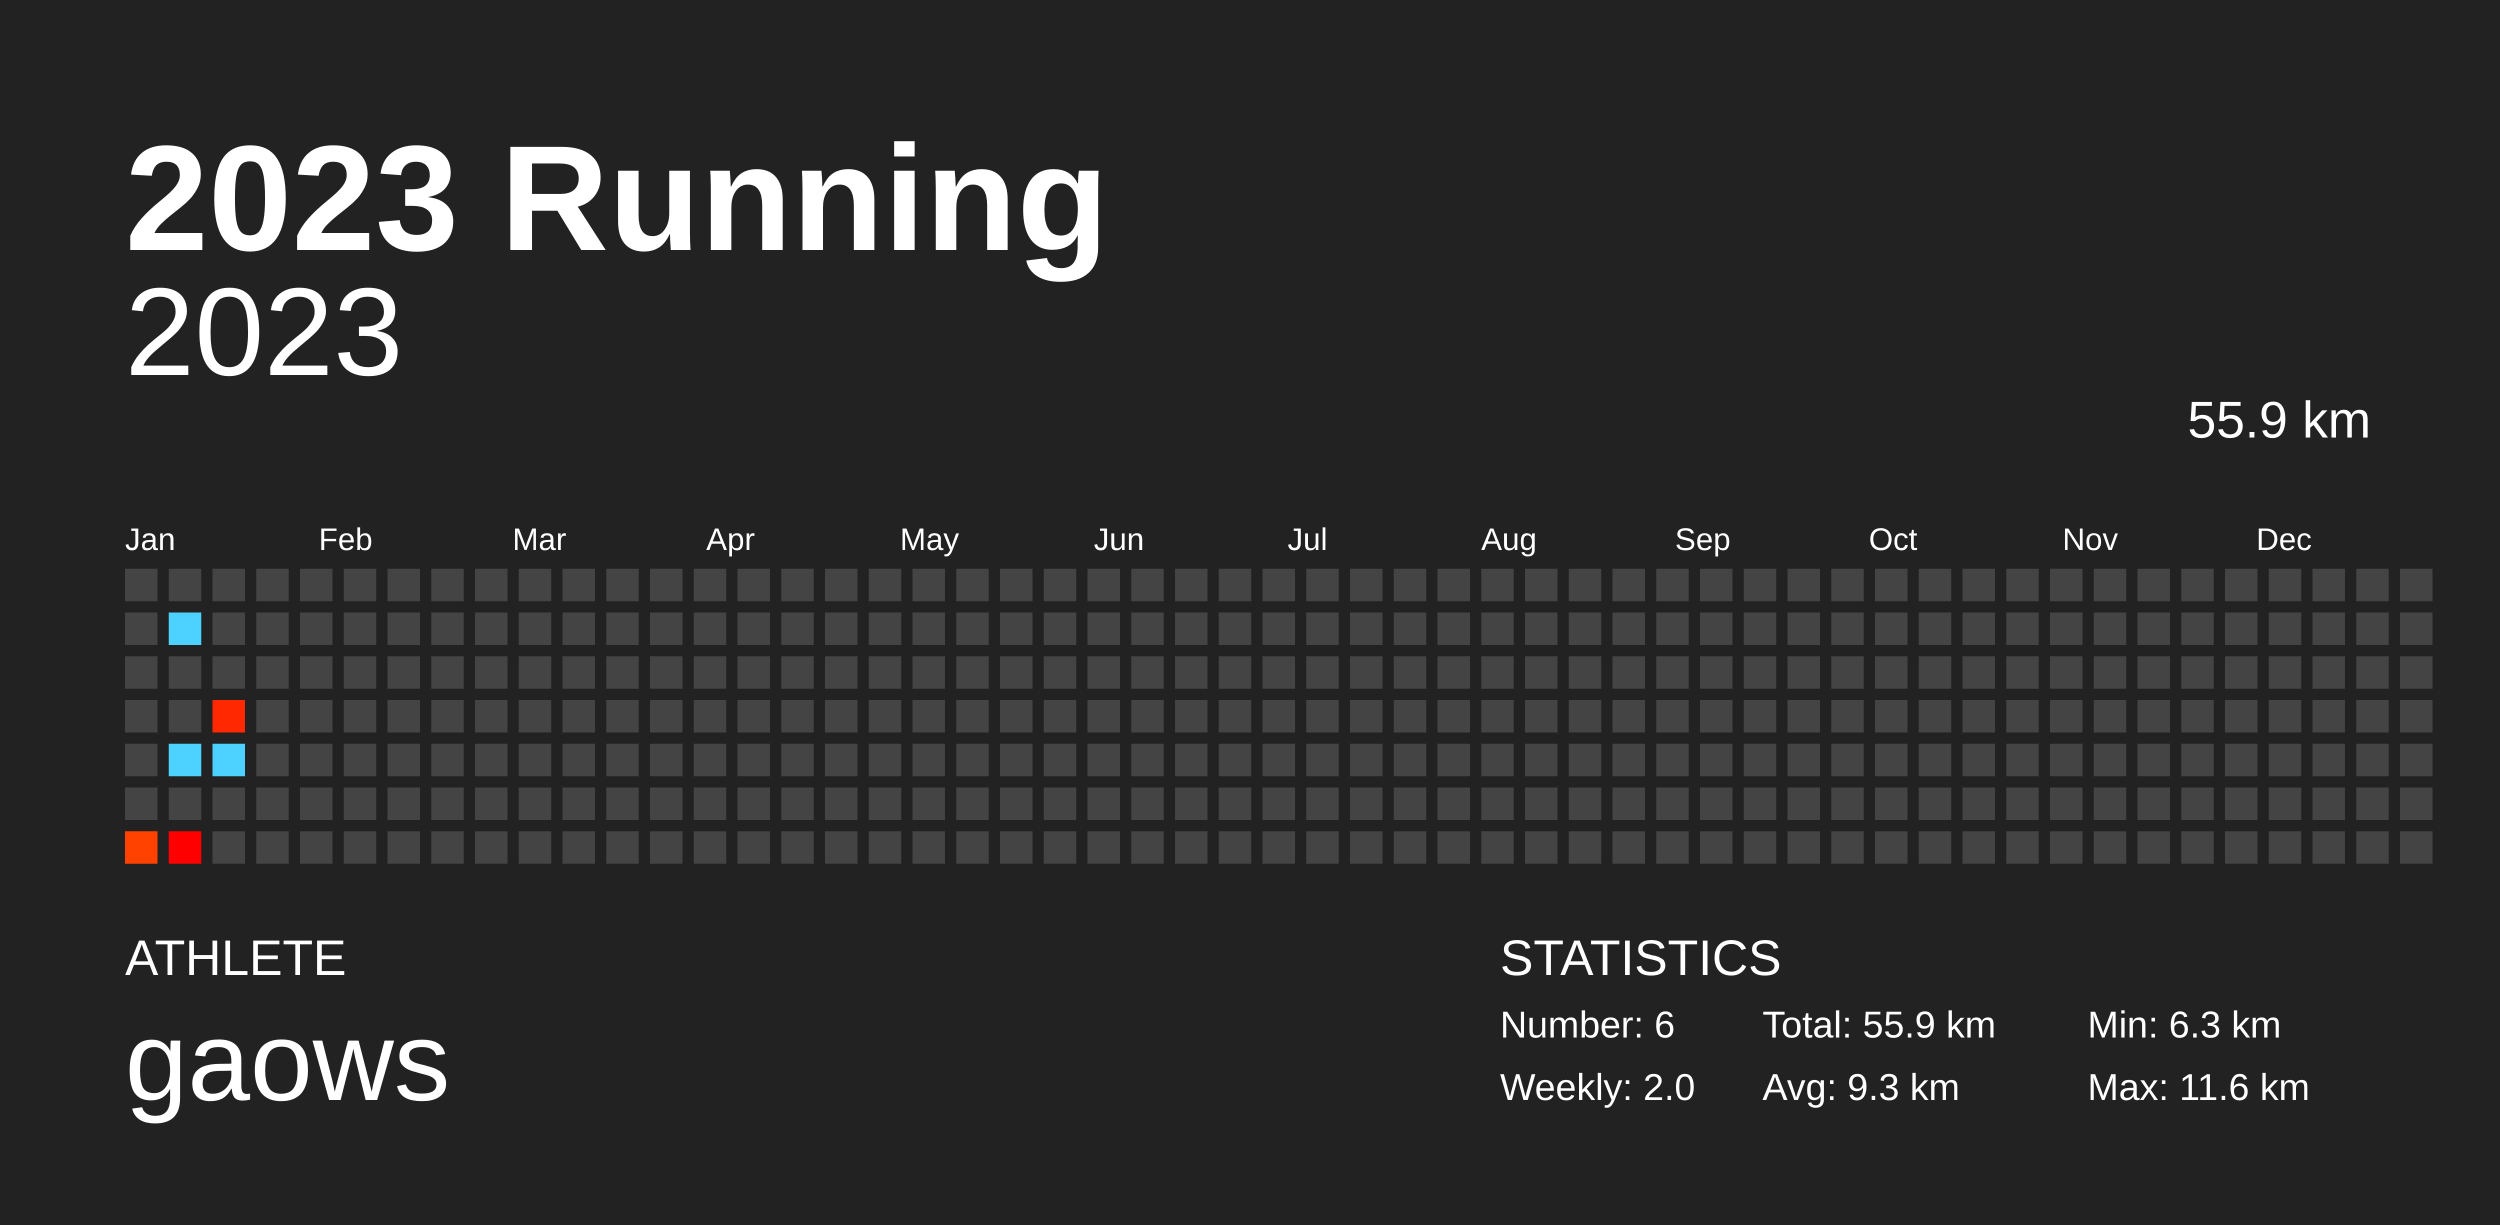
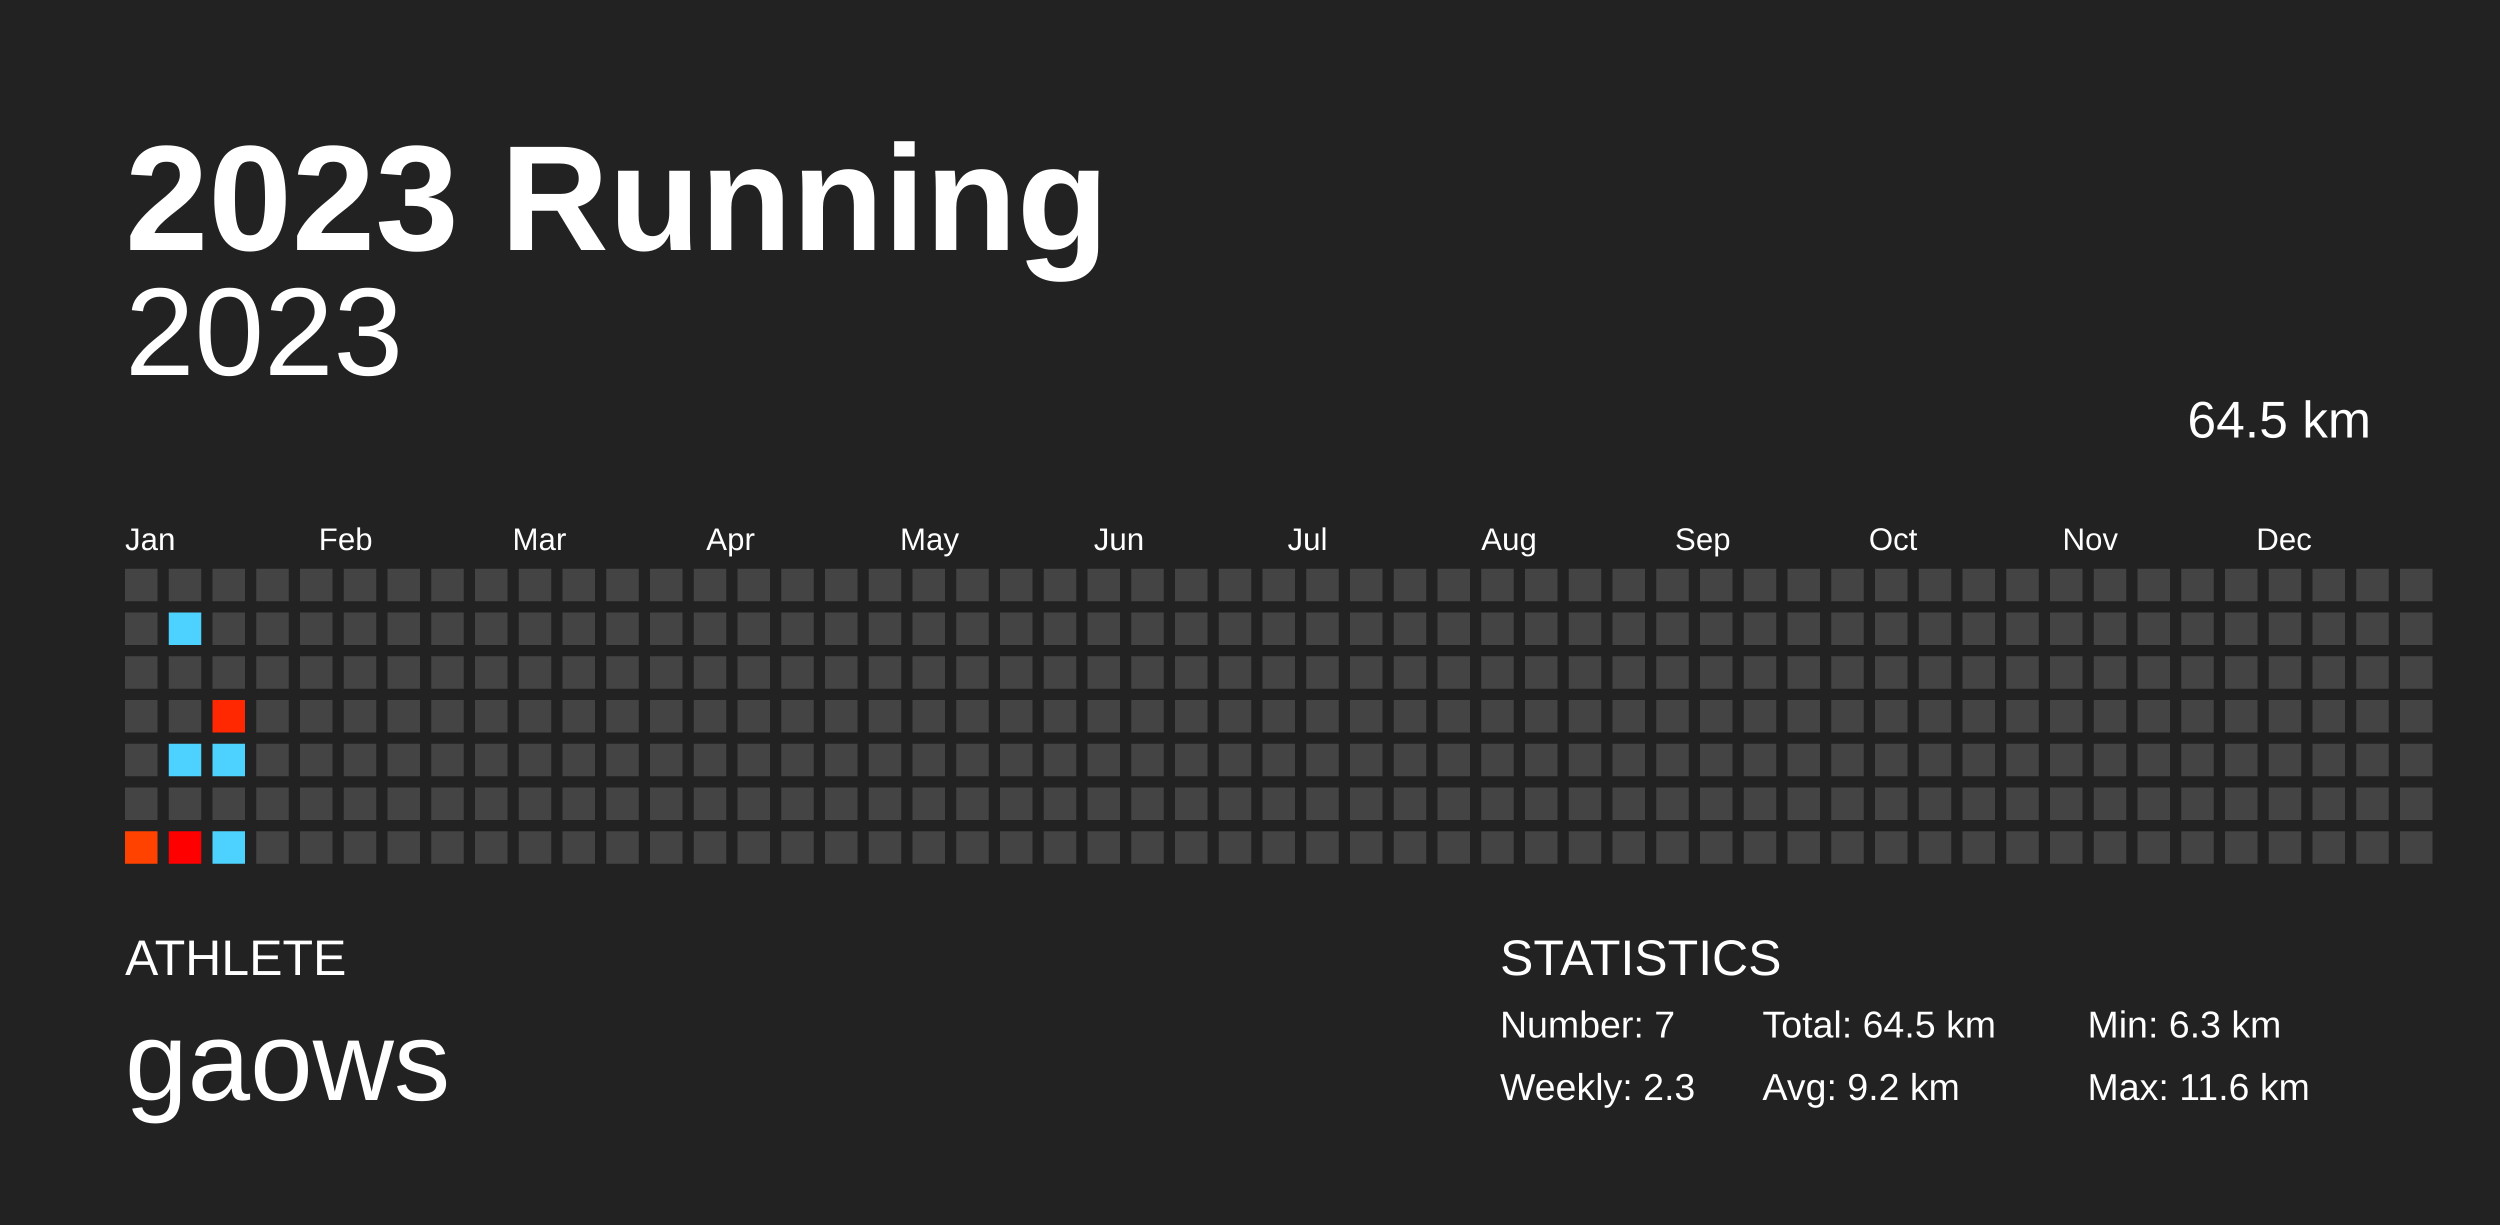
<svg xmlns="http://www.w3.org/2000/svg" baseProfile="full" height="98mm" version="1.1" viewBox="0,0,200,98" width="200mm">
  <defs />
  <rect fill="#222222" height="98" width="200" x="0" y="0" />
  <text fill="#FFFFFF" style="font-size:12px; font-family:Arial; font-weight:bold;" x="10" y="20">2023 Running</text>
  <text fill="#FFFFFF" style="font-size:4px; font-family:Arial" x="10" y="78">ATHLETE</text>
  <text fill="#FFFFFF" style="font-size:9px; font-family:Arial" x="10" y="88">gaows</text>
  <text fill="#FFFFFF" style="font-size:4px; font-family:Arial" x="120" y="78">STATISTICS</text>
-   <text fill="#FFFFFF" style="font-size:3px; font-family:Arial" x="120" y="83">Number: 6</text>
-   <text fill="#FFFFFF" style="font-size:3px; font-family:Arial" x="120" y="88">Weekly: 2.0</text>
-   <text fill="#FFFFFF" style="font-size:3px; font-family:Arial" x="141" y="83">Total: 55.9 km</text>
-   <text fill="#FFFFFF" style="font-size:3px; font-family:Arial" x="141" y="88">Avg: 9.3 km</text>
+   <text fill="#FFFFFF" style="font-size:3px; font-family:Arial" x="120" y="83">Number: 7</text>
+   <text fill="#FFFFFF" style="font-size:3px; font-family:Arial" x="120" y="88">Weekly: 2.3</text>
+   <text fill="#FFFFFF" style="font-size:3px; font-family:Arial" x="141" y="83">Total: 64.5 km</text>
+   <text fill="#FFFFFF" style="font-size:3px; font-family:Arial" x="141" y="88">Avg: 9.2 km</text>
  <text fill="#FFFFFF" style="font-size:3px; font-family:Arial" x="167" y="83">Min: 6.3 km</text>
  <text fill="#FFFFFF" style="font-size:3px; font-family:Arial" x="167" y="88">Max: 11.6 km</text>
  <text alignment-baseline="hanging" fill="#FFFFFF" style="font-size:10.0px; font-family:Arial;" x="10" y="30">2023</text>
-   <text alignment-baseline="hanging" fill="#FFFFFF" style="font-size:4.125px; font-family:Arial;" x="175" y="35">55.9 km</text>
+   <text alignment-baseline="hanging" fill="#FFFFFF" style="font-size:4.125px; font-family:Arial;" x="175" y="35">64.5 km</text>
  <text fill="#FFFFFF" style="font-size:2.5px; font-family:Arial" x="10.0" y="44">Jan</text>
  <text fill="#FFFFFF" style="font-size:2.5px; font-family:Arial" x="25.5" y="44">Feb</text>
  <text fill="#FFFFFF" style="font-size:2.5px; font-family:Arial" x="41.0" y="44">Mar</text>
  <text fill="#FFFFFF" style="font-size:2.5px; font-family:Arial" x="56.5" y="44">Apr</text>
  <text fill="#FFFFFF" style="font-size:2.5px; font-family:Arial" x="72.0" y="44">May</text>
  <text fill="#FFFFFF" style="font-size:2.5px; font-family:Arial" x="87.5" y="44">Jun</text>
  <text fill="#FFFFFF" style="font-size:2.5px; font-family:Arial" x="103.0" y="44">Jul</text>
  <text fill="#FFFFFF" style="font-size:2.5px; font-family:Arial" x="118.5" y="44">Aug</text>
  <text fill="#FFFFFF" style="font-size:2.5px; font-family:Arial" x="134.0" y="44">Sep</text>
  <text fill="#FFFFFF" style="font-size:2.5px; font-family:Arial" x="149.5" y="44">Oct</text>
  <text fill="#FFFFFF" style="font-size:2.5px; font-family:Arial" x="165.0" y="44">Nov</text>
  <text fill="#FFFFFF" style="font-size:2.5px; font-family:Arial" x="180.5" y="44">Dec</text>
  <rect fill="#444444" height="2.6" width="2.6" x="10.0" y="45.5" />
  <rect fill="#444444" height="2.6" width="2.6" x="10.0" y="49.0" />
  <rect fill="#444444" height="2.6" width="2.6" x="10.0" y="52.5" />
  <rect fill="#444444" height="2.6" width="2.6" x="10.0" y="56.0" />
  <rect fill="#444444" height="2.6" width="2.6" x="10.0" y="59.5" />
  <rect fill="#444444" height="2.6" width="2.6" x="10.0" y="63.0" />
  <rect fill="#ff4200" height="2.6" width="2.6" x="10.0" y="66.5" />
  <rect fill="#444444" height="2.6" width="2.6" x="13.5" y="45.5" />
  <rect fill="#4dd2ff" height="2.6" width="2.6" x="13.5" y="49.0" />
  <rect fill="#444444" height="2.6" width="2.6" x="13.5" y="52.5" />
  <rect fill="#444444" height="2.6" width="2.6" x="13.5" y="56.0" />
  <rect fill="#4dd2ff" height="2.6" width="2.6" x="13.5" y="59.5" />
  <rect fill="#444444" height="2.6" width="2.6" x="13.5" y="63.0" />
  <rect fill="#ff0000" height="2.6" width="2.6" x="13.5" y="66.5" />
  <rect fill="#444444" height="2.6" width="2.6" x="17.0" y="45.5" />
  <rect fill="#444444" height="2.6" width="2.6" x="17.0" y="49.0" />
  <rect fill="#444444" height="2.6" width="2.6" x="17.0" y="52.5" />
  <rect fill="#ff2800" height="2.6" width="2.6" x="17.0" y="56.0" />
  <rect fill="#4dd2ff" height="2.6" width="2.6" x="17.0" y="59.5" />
  <rect fill="#444444" height="2.6" width="2.6" x="17.0" y="63.0" />
-   <rect fill="#444444" height="2.6" width="2.6" x="17.0" y="66.5" />
+   <rect fill="#4dd2ff" height="2.6" width="2.6" x="17.0" y="66.5" />
  <rect fill="#444444" height="2.6" width="2.6" x="20.5" y="45.5" />
  <rect fill="#444444" height="2.6" width="2.6" x="20.5" y="49.0" />
  <rect fill="#444444" height="2.6" width="2.6" x="20.5" y="52.5" />
  <rect fill="#444444" height="2.6" width="2.6" x="20.5" y="56.0" />
  <rect fill="#444444" height="2.6" width="2.6" x="20.5" y="59.5" />
  <rect fill="#444444" height="2.6" width="2.6" x="20.5" y="63.0" />
  <rect fill="#444444" height="2.6" width="2.6" x="20.5" y="66.5" />
  <rect fill="#444444" height="2.6" width="2.6" x="24.0" y="45.5" />
  <rect fill="#444444" height="2.6" width="2.6" x="24.0" y="49.0" />
  <rect fill="#444444" height="2.6" width="2.6" x="24.0" y="52.5" />
  <rect fill="#444444" height="2.6" width="2.6" x="24.0" y="56.0" />
  <rect fill="#444444" height="2.6" width="2.6" x="24.0" y="59.5" />
  <rect fill="#444444" height="2.6" width="2.6" x="24.0" y="63.0" />
  <rect fill="#444444" height="2.6" width="2.6" x="24.0" y="66.5" />
  <rect fill="#444444" height="2.6" width="2.6" x="27.5" y="45.5" />
  <rect fill="#444444" height="2.6" width="2.6" x="27.5" y="49.0" />
  <rect fill="#444444" height="2.6" width="2.6" x="27.5" y="52.5" />
  <rect fill="#444444" height="2.6" width="2.6" x="27.5" y="56.0" />
  <rect fill="#444444" height="2.6" width="2.6" x="27.5" y="59.5" />
  <rect fill="#444444" height="2.6" width="2.6" x="27.5" y="63.0" />
  <rect fill="#444444" height="2.6" width="2.6" x="27.5" y="66.5" />
  <rect fill="#444444" height="2.6" width="2.6" x="31.0" y="45.5" />
  <rect fill="#444444" height="2.6" width="2.6" x="31.0" y="49.0" />
  <rect fill="#444444" height="2.6" width="2.6" x="31.0" y="52.5" />
  <rect fill="#444444" height="2.6" width="2.6" x="31.0" y="56.0" />
  <rect fill="#444444" height="2.6" width="2.6" x="31.0" y="59.5" />
  <rect fill="#444444" height="2.6" width="2.6" x="31.0" y="63.0" />
  <rect fill="#444444" height="2.6" width="2.6" x="31.0" y="66.5" />
  <rect fill="#444444" height="2.6" width="2.6" x="34.5" y="45.5" />
  <rect fill="#444444" height="2.6" width="2.6" x="34.5" y="49.0" />
  <rect fill="#444444" height="2.6" width="2.6" x="34.5" y="52.5" />
  <rect fill="#444444" height="2.6" width="2.6" x="34.5" y="56.0" />
  <rect fill="#444444" height="2.6" width="2.6" x="34.5" y="59.5" />
  <rect fill="#444444" height="2.6" width="2.6" x="34.5" y="63.0" />
  <rect fill="#444444" height="2.6" width="2.6" x="34.5" y="66.5" />
  <rect fill="#444444" height="2.6" width="2.6" x="38.0" y="45.5" />
  <rect fill="#444444" height="2.6" width="2.6" x="38.0" y="49.0" />
  <rect fill="#444444" height="2.6" width="2.6" x="38.0" y="52.5" />
  <rect fill="#444444" height="2.6" width="2.6" x="38.0" y="56.0" />
  <rect fill="#444444" height="2.6" width="2.6" x="38.0" y="59.5" />
  <rect fill="#444444" height="2.6" width="2.6" x="38.0" y="63.0" />
  <rect fill="#444444" height="2.6" width="2.6" x="38.0" y="66.5" />
  <rect fill="#444444" height="2.6" width="2.6" x="41.5" y="45.5" />
  <rect fill="#444444" height="2.6" width="2.6" x="41.5" y="49.0" />
  <rect fill="#444444" height="2.6" width="2.6" x="41.5" y="52.5" />
  <rect fill="#444444" height="2.6" width="2.6" x="41.5" y="56.0" />
  <rect fill="#444444" height="2.6" width="2.6" x="41.5" y="59.5" />
  <rect fill="#444444" height="2.6" width="2.6" x="41.5" y="63.0" />
  <rect fill="#444444" height="2.6" width="2.6" x="41.5" y="66.5" />
  <rect fill="#444444" height="2.6" width="2.6" x="45.0" y="45.5" />
  <rect fill="#444444" height="2.6" width="2.6" x="45.0" y="49.0" />
  <rect fill="#444444" height="2.6" width="2.6" x="45.0" y="52.5" />
  <rect fill="#444444" height="2.6" width="2.6" x="45.0" y="56.0" />
  <rect fill="#444444" height="2.6" width="2.6" x="45.0" y="59.5" />
  <rect fill="#444444" height="2.6" width="2.6" x="45.0" y="63.0" />
  <rect fill="#444444" height="2.6" width="2.6" x="45.0" y="66.5" />
  <rect fill="#444444" height="2.6" width="2.6" x="48.5" y="45.5" />
  <rect fill="#444444" height="2.6" width="2.6" x="48.5" y="49.0" />
  <rect fill="#444444" height="2.6" width="2.6" x="48.5" y="52.5" />
  <rect fill="#444444" height="2.6" width="2.6" x="48.5" y="56.0" />
  <rect fill="#444444" height="2.6" width="2.6" x="48.5" y="59.5" />
  <rect fill="#444444" height="2.6" width="2.6" x="48.5" y="63.0" />
  <rect fill="#444444" height="2.6" width="2.6" x="48.5" y="66.5" />
  <rect fill="#444444" height="2.6" width="2.6" x="52.0" y="45.5" />
  <rect fill="#444444" height="2.6" width="2.6" x="52.0" y="49.0" />
  <rect fill="#444444" height="2.6" width="2.6" x="52.0" y="52.5" />
  <rect fill="#444444" height="2.6" width="2.6" x="52.0" y="56.0" />
  <rect fill="#444444" height="2.6" width="2.6" x="52.0" y="59.5" />
  <rect fill="#444444" height="2.6" width="2.6" x="52.0" y="63.0" />
  <rect fill="#444444" height="2.6" width="2.6" x="52.0" y="66.5" />
  <rect fill="#444444" height="2.6" width="2.6" x="55.5" y="45.5" />
  <rect fill="#444444" height="2.6" width="2.6" x="55.5" y="49.0" />
  <rect fill="#444444" height="2.6" width="2.6" x="55.5" y="52.5" />
  <rect fill="#444444" height="2.6" width="2.6" x="55.5" y="56.0" />
  <rect fill="#444444" height="2.6" width="2.6" x="55.5" y="59.5" />
  <rect fill="#444444" height="2.6" width="2.6" x="55.5" y="63.0" />
  <rect fill="#444444" height="2.6" width="2.6" x="55.5" y="66.5" />
  <rect fill="#444444" height="2.6" width="2.6" x="59.0" y="45.5" />
  <rect fill="#444444" height="2.6" width="2.6" x="59.0" y="49.0" />
  <rect fill="#444444" height="2.6" width="2.6" x="59.0" y="52.5" />
  <rect fill="#444444" height="2.6" width="2.6" x="59.0" y="56.0" />
  <rect fill="#444444" height="2.6" width="2.6" x="59.0" y="59.5" />
  <rect fill="#444444" height="2.6" width="2.6" x="59.0" y="63.0" />
  <rect fill="#444444" height="2.6" width="2.6" x="59.0" y="66.5" />
  <rect fill="#444444" height="2.6" width="2.6" x="62.5" y="45.5" />
  <rect fill="#444444" height="2.6" width="2.6" x="62.5" y="49.0" />
  <rect fill="#444444" height="2.6" width="2.6" x="62.5" y="52.5" />
  <rect fill="#444444" height="2.6" width="2.6" x="62.5" y="56.0" />
  <rect fill="#444444" height="2.6" width="2.6" x="62.5" y="59.5" />
  <rect fill="#444444" height="2.6" width="2.6" x="62.5" y="63.0" />
  <rect fill="#444444" height="2.6" width="2.6" x="62.5" y="66.5" />
  <rect fill="#444444" height="2.6" width="2.6" x="66.0" y="45.5" />
  <rect fill="#444444" height="2.6" width="2.6" x="66.0" y="49.0" />
  <rect fill="#444444" height="2.6" width="2.6" x="66.0" y="52.5" />
  <rect fill="#444444" height="2.6" width="2.6" x="66.0" y="56.0" />
  <rect fill="#444444" height="2.6" width="2.6" x="66.0" y="59.5" />
  <rect fill="#444444" height="2.6" width="2.6" x="66.0" y="63.0" />
  <rect fill="#444444" height="2.6" width="2.6" x="66.0" y="66.5" />
  <rect fill="#444444" height="2.6" width="2.6" x="69.5" y="45.5" />
  <rect fill="#444444" height="2.6" width="2.6" x="69.5" y="49.0" />
  <rect fill="#444444" height="2.6" width="2.6" x="69.5" y="52.5" />
  <rect fill="#444444" height="2.6" width="2.6" x="69.5" y="56.0" />
  <rect fill="#444444" height="2.6" width="2.6" x="69.5" y="59.5" />
  <rect fill="#444444" height="2.6" width="2.6" x="69.5" y="63.0" />
  <rect fill="#444444" height="2.6" width="2.6" x="69.5" y="66.5" />
  <rect fill="#444444" height="2.6" width="2.6" x="73.0" y="45.5" />
  <rect fill="#444444" height="2.6" width="2.6" x="73.0" y="49.0" />
  <rect fill="#444444" height="2.6" width="2.6" x="73.0" y="52.5" />
  <rect fill="#444444" height="2.6" width="2.6" x="73.0" y="56.0" />
  <rect fill="#444444" height="2.6" width="2.6" x="73.0" y="59.5" />
  <rect fill="#444444" height="2.6" width="2.6" x="73.0" y="63.0" />
  <rect fill="#444444" height="2.6" width="2.6" x="73.0" y="66.5" />
  <rect fill="#444444" height="2.6" width="2.6" x="76.5" y="45.5" />
  <rect fill="#444444" height="2.6" width="2.6" x="76.5" y="49.0" />
  <rect fill="#444444" height="2.6" width="2.6" x="76.5" y="52.5" />
  <rect fill="#444444" height="2.6" width="2.6" x="76.5" y="56.0" />
  <rect fill="#444444" height="2.6" width="2.6" x="76.5" y="59.5" />
  <rect fill="#444444" height="2.6" width="2.6" x="76.5" y="63.0" />
  <rect fill="#444444" height="2.6" width="2.6" x="76.5" y="66.5" />
  <rect fill="#444444" height="2.6" width="2.6" x="80.0" y="45.5" />
  <rect fill="#444444" height="2.6" width="2.6" x="80.0" y="49.0" />
  <rect fill="#444444" height="2.6" width="2.6" x="80.0" y="52.5" />
  <rect fill="#444444" height="2.6" width="2.6" x="80.0" y="56.0" />
  <rect fill="#444444" height="2.6" width="2.6" x="80.0" y="59.5" />
  <rect fill="#444444" height="2.6" width="2.6" x="80.0" y="63.0" />
  <rect fill="#444444" height="2.6" width="2.6" x="80.0" y="66.5" />
  <rect fill="#444444" height="2.6" width="2.6" x="83.5" y="45.5" />
  <rect fill="#444444" height="2.6" width="2.6" x="83.5" y="49.0" />
  <rect fill="#444444" height="2.6" width="2.6" x="83.5" y="52.5" />
  <rect fill="#444444" height="2.6" width="2.6" x="83.5" y="56.0" />
  <rect fill="#444444" height="2.6" width="2.6" x="83.5" y="59.5" />
  <rect fill="#444444" height="2.6" width="2.6" x="83.5" y="63.0" />
  <rect fill="#444444" height="2.6" width="2.6" x="83.5" y="66.5" />
  <rect fill="#444444" height="2.6" width="2.6" x="87.0" y="45.5" />
  <rect fill="#444444" height="2.6" width="2.6" x="87.0" y="49.0" />
  <rect fill="#444444" height="2.6" width="2.6" x="87.0" y="52.5" />
  <rect fill="#444444" height="2.6" width="2.6" x="87.0" y="56.0" />
  <rect fill="#444444" height="2.6" width="2.6" x="87.0" y="59.5" />
  <rect fill="#444444" height="2.6" width="2.6" x="87.0" y="63.0" />
  <rect fill="#444444" height="2.6" width="2.6" x="87.0" y="66.5" />
  <rect fill="#444444" height="2.6" width="2.6" x="90.5" y="45.5" />
  <rect fill="#444444" height="2.6" width="2.6" x="90.5" y="49.0" />
  <rect fill="#444444" height="2.6" width="2.6" x="90.5" y="52.5" />
  <rect fill="#444444" height="2.6" width="2.6" x="90.5" y="56.0" />
  <rect fill="#444444" height="2.6" width="2.6" x="90.5" y="59.5" />
  <rect fill="#444444" height="2.6" width="2.6" x="90.5" y="63.0" />
  <rect fill="#444444" height="2.6" width="2.6" x="90.5" y="66.5" />
  <rect fill="#444444" height="2.6" width="2.6" x="94.0" y="45.5" />
  <rect fill="#444444" height="2.6" width="2.6" x="94.0" y="49.0" />
  <rect fill="#444444" height="2.6" width="2.6" x="94.0" y="52.5" />
  <rect fill="#444444" height="2.6" width="2.6" x="94.0" y="56.0" />
  <rect fill="#444444" height="2.6" width="2.6" x="94.0" y="59.5" />
  <rect fill="#444444" height="2.6" width="2.6" x="94.0" y="63.0" />
  <rect fill="#444444" height="2.6" width="2.6" x="94.0" y="66.5" />
  <rect fill="#444444" height="2.6" width="2.6" x="97.5" y="45.5" />
  <rect fill="#444444" height="2.6" width="2.6" x="97.5" y="49.0" />
  <rect fill="#444444" height="2.6" width="2.6" x="97.5" y="52.5" />
  <rect fill="#444444" height="2.6" width="2.6" x="97.5" y="56.0" />
  <rect fill="#444444" height="2.6" width="2.6" x="97.5" y="59.5" />
  <rect fill="#444444" height="2.6" width="2.6" x="97.5" y="63.0" />
  <rect fill="#444444" height="2.6" width="2.6" x="97.5" y="66.5" />
  <rect fill="#444444" height="2.6" width="2.6" x="101.0" y="45.5" />
  <rect fill="#444444" height="2.6" width="2.6" x="101.0" y="49.0" />
  <rect fill="#444444" height="2.6" width="2.6" x="101.0" y="52.5" />
  <rect fill="#444444" height="2.6" width="2.6" x="101.0" y="56.0" />
  <rect fill="#444444" height="2.6" width="2.6" x="101.0" y="59.5" />
  <rect fill="#444444" height="2.6" width="2.6" x="101.0" y="63.0" />
  <rect fill="#444444" height="2.6" width="2.6" x="101.0" y="66.5" />
  <rect fill="#444444" height="2.6" width="2.6" x="104.5" y="45.5" />
  <rect fill="#444444" height="2.6" width="2.6" x="104.5" y="49.0" />
  <rect fill="#444444" height="2.6" width="2.6" x="104.5" y="52.5" />
  <rect fill="#444444" height="2.6" width="2.6" x="104.5" y="56.0" />
  <rect fill="#444444" height="2.6" width="2.6" x="104.5" y="59.5" />
  <rect fill="#444444" height="2.6" width="2.6" x="104.5" y="63.0" />
  <rect fill="#444444" height="2.6" width="2.6" x="104.5" y="66.5" />
  <rect fill="#444444" height="2.6" width="2.6" x="108.0" y="45.5" />
  <rect fill="#444444" height="2.6" width="2.6" x="108.0" y="49.0" />
  <rect fill="#444444" height="2.6" width="2.6" x="108.0" y="52.5" />
  <rect fill="#444444" height="2.6" width="2.6" x="108.0" y="56.0" />
  <rect fill="#444444" height="2.6" width="2.6" x="108.0" y="59.5" />
  <rect fill="#444444" height="2.6" width="2.6" x="108.0" y="63.0" />
  <rect fill="#444444" height="2.6" width="2.6" x="108.0" y="66.5" />
  <rect fill="#444444" height="2.6" width="2.6" x="111.5" y="45.5" />
  <rect fill="#444444" height="2.6" width="2.6" x="111.5" y="49.0" />
  <rect fill="#444444" height="2.6" width="2.6" x="111.5" y="52.5" />
  <rect fill="#444444" height="2.6" width="2.6" x="111.5" y="56.0" />
  <rect fill="#444444" height="2.6" width="2.6" x="111.5" y="59.5" />
  <rect fill="#444444" height="2.6" width="2.6" x="111.5" y="63.0" />
  <rect fill="#444444" height="2.6" width="2.6" x="111.5" y="66.5" />
  <rect fill="#444444" height="2.6" width="2.6" x="115.0" y="45.5" />
  <rect fill="#444444" height="2.6" width="2.6" x="115.0" y="49.0" />
  <rect fill="#444444" height="2.6" width="2.6" x="115.0" y="52.5" />
  <rect fill="#444444" height="2.6" width="2.6" x="115.0" y="56.0" />
  <rect fill="#444444" height="2.6" width="2.6" x="115.0" y="59.5" />
  <rect fill="#444444" height="2.6" width="2.6" x="115.0" y="63.0" />
  <rect fill="#444444" height="2.6" width="2.6" x="115.0" y="66.5" />
  <rect fill="#444444" height="2.6" width="2.6" x="118.5" y="45.5" />
  <rect fill="#444444" height="2.6" width="2.6" x="118.5" y="49.0" />
  <rect fill="#444444" height="2.6" width="2.6" x="118.5" y="52.5" />
  <rect fill="#444444" height="2.6" width="2.6" x="118.5" y="56.0" />
  <rect fill="#444444" height="2.6" width="2.6" x="118.5" y="59.5" />
  <rect fill="#444444" height="2.6" width="2.6" x="118.5" y="63.0" />
  <rect fill="#444444" height="2.6" width="2.6" x="118.5" y="66.5" />
  <rect fill="#444444" height="2.6" width="2.6" x="122.0" y="45.5" />
  <rect fill="#444444" height="2.6" width="2.6" x="122.0" y="49.0" />
  <rect fill="#444444" height="2.6" width="2.6" x="122.0" y="52.5" />
  <rect fill="#444444" height="2.6" width="2.6" x="122.0" y="56.0" />
  <rect fill="#444444" height="2.6" width="2.6" x="122.0" y="59.5" />
  <rect fill="#444444" height="2.6" width="2.6" x="122.0" y="63.0" />
  <rect fill="#444444" height="2.6" width="2.6" x="122.0" y="66.5" />
  <rect fill="#444444" height="2.6" width="2.6" x="125.5" y="45.5" />
  <rect fill="#444444" height="2.6" width="2.6" x="125.5" y="49.0" />
  <rect fill="#444444" height="2.6" width="2.6" x="125.5" y="52.5" />
  <rect fill="#444444" height="2.6" width="2.6" x="125.5" y="56.0" />
  <rect fill="#444444" height="2.6" width="2.6" x="125.5" y="59.5" />
  <rect fill="#444444" height="2.6" width="2.6" x="125.5" y="63.0" />
  <rect fill="#444444" height="2.6" width="2.6" x="125.5" y="66.5" />
  <rect fill="#444444" height="2.6" width="2.6" x="129.0" y="45.5" />
  <rect fill="#444444" height="2.6" width="2.6" x="129.0" y="49.0" />
  <rect fill="#444444" height="2.6" width="2.6" x="129.0" y="52.5" />
  <rect fill="#444444" height="2.6" width="2.6" x="129.0" y="56.0" />
  <rect fill="#444444" height="2.6" width="2.6" x="129.0" y="59.5" />
  <rect fill="#444444" height="2.6" width="2.6" x="129.0" y="63.0" />
  <rect fill="#444444" height="2.6" width="2.6" x="129.0" y="66.5" />
  <rect fill="#444444" height="2.6" width="2.6" x="132.5" y="45.5" />
  <rect fill="#444444" height="2.6" width="2.6" x="132.5" y="49.0" />
  <rect fill="#444444" height="2.6" width="2.6" x="132.5" y="52.5" />
  <rect fill="#444444" height="2.6" width="2.6" x="132.5" y="56.0" />
  <rect fill="#444444" height="2.6" width="2.6" x="132.5" y="59.5" />
  <rect fill="#444444" height="2.6" width="2.6" x="132.5" y="63.0" />
  <rect fill="#444444" height="2.6" width="2.6" x="132.5" y="66.5" />
  <rect fill="#444444" height="2.6" width="2.6" x="136.0" y="45.5" />
  <rect fill="#444444" height="2.6" width="2.6" x="136.0" y="49.0" />
  <rect fill="#444444" height="2.6" width="2.6" x="136.0" y="52.5" />
  <rect fill="#444444" height="2.6" width="2.6" x="136.0" y="56.0" />
  <rect fill="#444444" height="2.6" width="2.6" x="136.0" y="59.5" />
  <rect fill="#444444" height="2.6" width="2.6" x="136.0" y="63.0" />
  <rect fill="#444444" height="2.6" width="2.6" x="136.0" y="66.5" />
  <rect fill="#444444" height="2.6" width="2.6" x="139.5" y="45.5" />
  <rect fill="#444444" height="2.6" width="2.6" x="139.5" y="49.0" />
  <rect fill="#444444" height="2.6" width="2.6" x="139.5" y="52.5" />
  <rect fill="#444444" height="2.6" width="2.6" x="139.5" y="56.0" />
  <rect fill="#444444" height="2.6" width="2.6" x="139.5" y="59.5" />
  <rect fill="#444444" height="2.6" width="2.6" x="139.5" y="63.0" />
  <rect fill="#444444" height="2.6" width="2.6" x="139.5" y="66.5" />
  <rect fill="#444444" height="2.6" width="2.6" x="143.0" y="45.5" />
  <rect fill="#444444" height="2.6" width="2.6" x="143.0" y="49.0" />
  <rect fill="#444444" height="2.6" width="2.6" x="143.0" y="52.5" />
  <rect fill="#444444" height="2.6" width="2.6" x="143.0" y="56.0" />
  <rect fill="#444444" height="2.6" width="2.6" x="143.0" y="59.5" />
  <rect fill="#444444" height="2.6" width="2.6" x="143.0" y="63.0" />
  <rect fill="#444444" height="2.6" width="2.6" x="143.0" y="66.5" />
  <rect fill="#444444" height="2.6" width="2.6" x="146.5" y="45.5" />
  <rect fill="#444444" height="2.6" width="2.6" x="146.5" y="49.0" />
  <rect fill="#444444" height="2.6" width="2.6" x="146.5" y="52.5" />
  <rect fill="#444444" height="2.6" width="2.6" x="146.5" y="56.0" />
  <rect fill="#444444" height="2.6" width="2.6" x="146.5" y="59.5" />
  <rect fill="#444444" height="2.6" width="2.6" x="146.5" y="63.0" />
  <rect fill="#444444" height="2.6" width="2.6" x="146.5" y="66.5" />
  <rect fill="#444444" height="2.6" width="2.6" x="150.0" y="45.5" />
  <rect fill="#444444" height="2.6" width="2.6" x="150.0" y="49.0" />
  <rect fill="#444444" height="2.6" width="2.6" x="150.0" y="52.5" />
  <rect fill="#444444" height="2.6" width="2.6" x="150.0" y="56.0" />
  <rect fill="#444444" height="2.6" width="2.6" x="150.0" y="59.5" />
  <rect fill="#444444" height="2.6" width="2.6" x="150.0" y="63.0" />
  <rect fill="#444444" height="2.6" width="2.6" x="150.0" y="66.5" />
  <rect fill="#444444" height="2.6" width="2.6" x="153.5" y="45.5" />
  <rect fill="#444444" height="2.6" width="2.6" x="153.5" y="49.0" />
  <rect fill="#444444" height="2.6" width="2.6" x="153.5" y="52.5" />
  <rect fill="#444444" height="2.6" width="2.6" x="153.5" y="56.0" />
  <rect fill="#444444" height="2.6" width="2.6" x="153.5" y="59.5" />
  <rect fill="#444444" height="2.6" width="2.6" x="153.5" y="63.0" />
  <rect fill="#444444" height="2.6" width="2.6" x="153.5" y="66.5" />
  <rect fill="#444444" height="2.6" width="2.6" x="157.0" y="45.5" />
  <rect fill="#444444" height="2.6" width="2.6" x="157.0" y="49.0" />
  <rect fill="#444444" height="2.6" width="2.6" x="157.0" y="52.5" />
  <rect fill="#444444" height="2.6" width="2.6" x="157.0" y="56.0" />
  <rect fill="#444444" height="2.6" width="2.6" x="157.0" y="59.5" />
  <rect fill="#444444" height="2.6" width="2.6" x="157.0" y="63.0" />
  <rect fill="#444444" height="2.6" width="2.6" x="157.0" y="66.5" />
  <rect fill="#444444" height="2.6" width="2.6" x="160.5" y="45.5" />
  <rect fill="#444444" height="2.6" width="2.6" x="160.5" y="49.0" />
  <rect fill="#444444" height="2.6" width="2.6" x="160.5" y="52.5" />
  <rect fill="#444444" height="2.6" width="2.6" x="160.5" y="56.0" />
  <rect fill="#444444" height="2.6" width="2.6" x="160.5" y="59.5" />
  <rect fill="#444444" height="2.6" width="2.6" x="160.5" y="63.0" />
  <rect fill="#444444" height="2.6" width="2.6" x="160.5" y="66.5" />
  <rect fill="#444444" height="2.6" width="2.6" x="164.0" y="45.5" />
  <rect fill="#444444" height="2.6" width="2.6" x="164.0" y="49.0" />
  <rect fill="#444444" height="2.6" width="2.6" x="164.0" y="52.5" />
  <rect fill="#444444" height="2.6" width="2.6" x="164.0" y="56.0" />
  <rect fill="#444444" height="2.6" width="2.6" x="164.0" y="59.5" />
  <rect fill="#444444" height="2.6" width="2.6" x="164.0" y="63.0" />
  <rect fill="#444444" height="2.6" width="2.6" x="164.0" y="66.5" />
  <rect fill="#444444" height="2.6" width="2.6" x="167.5" y="45.5" />
  <rect fill="#444444" height="2.6" width="2.6" x="167.5" y="49.0" />
  <rect fill="#444444" height="2.6" width="2.6" x="167.5" y="52.5" />
  <rect fill="#444444" height="2.6" width="2.6" x="167.5" y="56.0" />
  <rect fill="#444444" height="2.6" width="2.6" x="167.5" y="59.5" />
  <rect fill="#444444" height="2.6" width="2.6" x="167.5" y="63.0" />
  <rect fill="#444444" height="2.6" width="2.6" x="167.5" y="66.5" />
  <rect fill="#444444" height="2.6" width="2.6" x="171.0" y="45.5" />
  <rect fill="#444444" height="2.6" width="2.6" x="171.0" y="49.0" />
  <rect fill="#444444" height="2.6" width="2.6" x="171.0" y="52.5" />
  <rect fill="#444444" height="2.6" width="2.6" x="171.0" y="56.0" />
  <rect fill="#444444" height="2.6" width="2.6" x="171.0" y="59.5" />
  <rect fill="#444444" height="2.6" width="2.6" x="171.0" y="63.0" />
  <rect fill="#444444" height="2.6" width="2.6" x="171.0" y="66.5" />
  <rect fill="#444444" height="2.6" width="2.6" x="174.5" y="45.5" />
  <rect fill="#444444" height="2.6" width="2.6" x="174.5" y="49.0" />
  <rect fill="#444444" height="2.6" width="2.6" x="174.5" y="52.5" />
  <rect fill="#444444" height="2.6" width="2.6" x="174.5" y="56.0" />
  <rect fill="#444444" height="2.6" width="2.6" x="174.5" y="59.5" />
  <rect fill="#444444" height="2.6" width="2.6" x="174.5" y="63.0" />
  <rect fill="#444444" height="2.6" width="2.6" x="174.5" y="66.5" />
  <rect fill="#444444" height="2.6" width="2.6" x="178.0" y="45.5" />
  <rect fill="#444444" height="2.6" width="2.6" x="178.0" y="49.0" />
  <rect fill="#444444" height="2.6" width="2.6" x="178.0" y="52.5" />
  <rect fill="#444444" height="2.6" width="2.6" x="178.0" y="56.0" />
  <rect fill="#444444" height="2.6" width="2.6" x="178.0" y="59.5" />
  <rect fill="#444444" height="2.6" width="2.6" x="178.0" y="63.0" />
  <rect fill="#444444" height="2.6" width="2.6" x="178.0" y="66.5" />
  <rect fill="#444444" height="2.6" width="2.6" x="181.5" y="45.5" />
  <rect fill="#444444" height="2.6" width="2.6" x="181.5" y="49.0" />
  <rect fill="#444444" height="2.6" width="2.6" x="181.5" y="52.5" />
  <rect fill="#444444" height="2.6" width="2.6" x="181.5" y="56.0" />
  <rect fill="#444444" height="2.6" width="2.6" x="181.5" y="59.5" />
  <rect fill="#444444" height="2.6" width="2.6" x="181.5" y="63.0" />
  <rect fill="#444444" height="2.6" width="2.6" x="181.5" y="66.5" />
  <rect fill="#444444" height="2.6" width="2.6" x="185.0" y="45.5" />
  <rect fill="#444444" height="2.6" width="2.6" x="185.0" y="49.0" />
  <rect fill="#444444" height="2.6" width="2.6" x="185.0" y="52.5" />
  <rect fill="#444444" height="2.6" width="2.6" x="185.0" y="56.0" />
  <rect fill="#444444" height="2.6" width="2.6" x="185.0" y="59.5" />
  <rect fill="#444444" height="2.6" width="2.6" x="185.0" y="63.0" />
  <rect fill="#444444" height="2.6" width="2.6" x="185.0" y="66.5" />
  <rect fill="#444444" height="2.6" width="2.6" x="188.5" y="45.5" />
  <rect fill="#444444" height="2.6" width="2.6" x="188.5" y="49.0" />
  <rect fill="#444444" height="2.6" width="2.6" x="188.5" y="52.5" />
  <rect fill="#444444" height="2.6" width="2.6" x="188.5" y="56.0" />
  <rect fill="#444444" height="2.6" width="2.6" x="188.5" y="59.5" />
  <rect fill="#444444" height="2.6" width="2.6" x="188.5" y="63.0" />
  <rect fill="#444444" height="2.6" width="2.6" x="188.5" y="66.5" />
  <rect fill="#444444" height="2.6" width="2.6" x="192.0" y="45.5" />
  <rect fill="#444444" height="2.6" width="2.6" x="192.0" y="49.0" />
  <rect fill="#444444" height="2.6" width="2.6" x="192.0" y="52.5" />
  <rect fill="#444444" height="2.6" width="2.6" x="192.0" y="56.0" />
  <rect fill="#444444" height="2.6" width="2.6" x="192.0" y="59.5" />
  <rect fill="#444444" height="2.6" width="2.6" x="192.0" y="63.0" />
  <rect fill="#444444" height="2.6" width="2.6" x="192.0" y="66.5" />
</svg>
